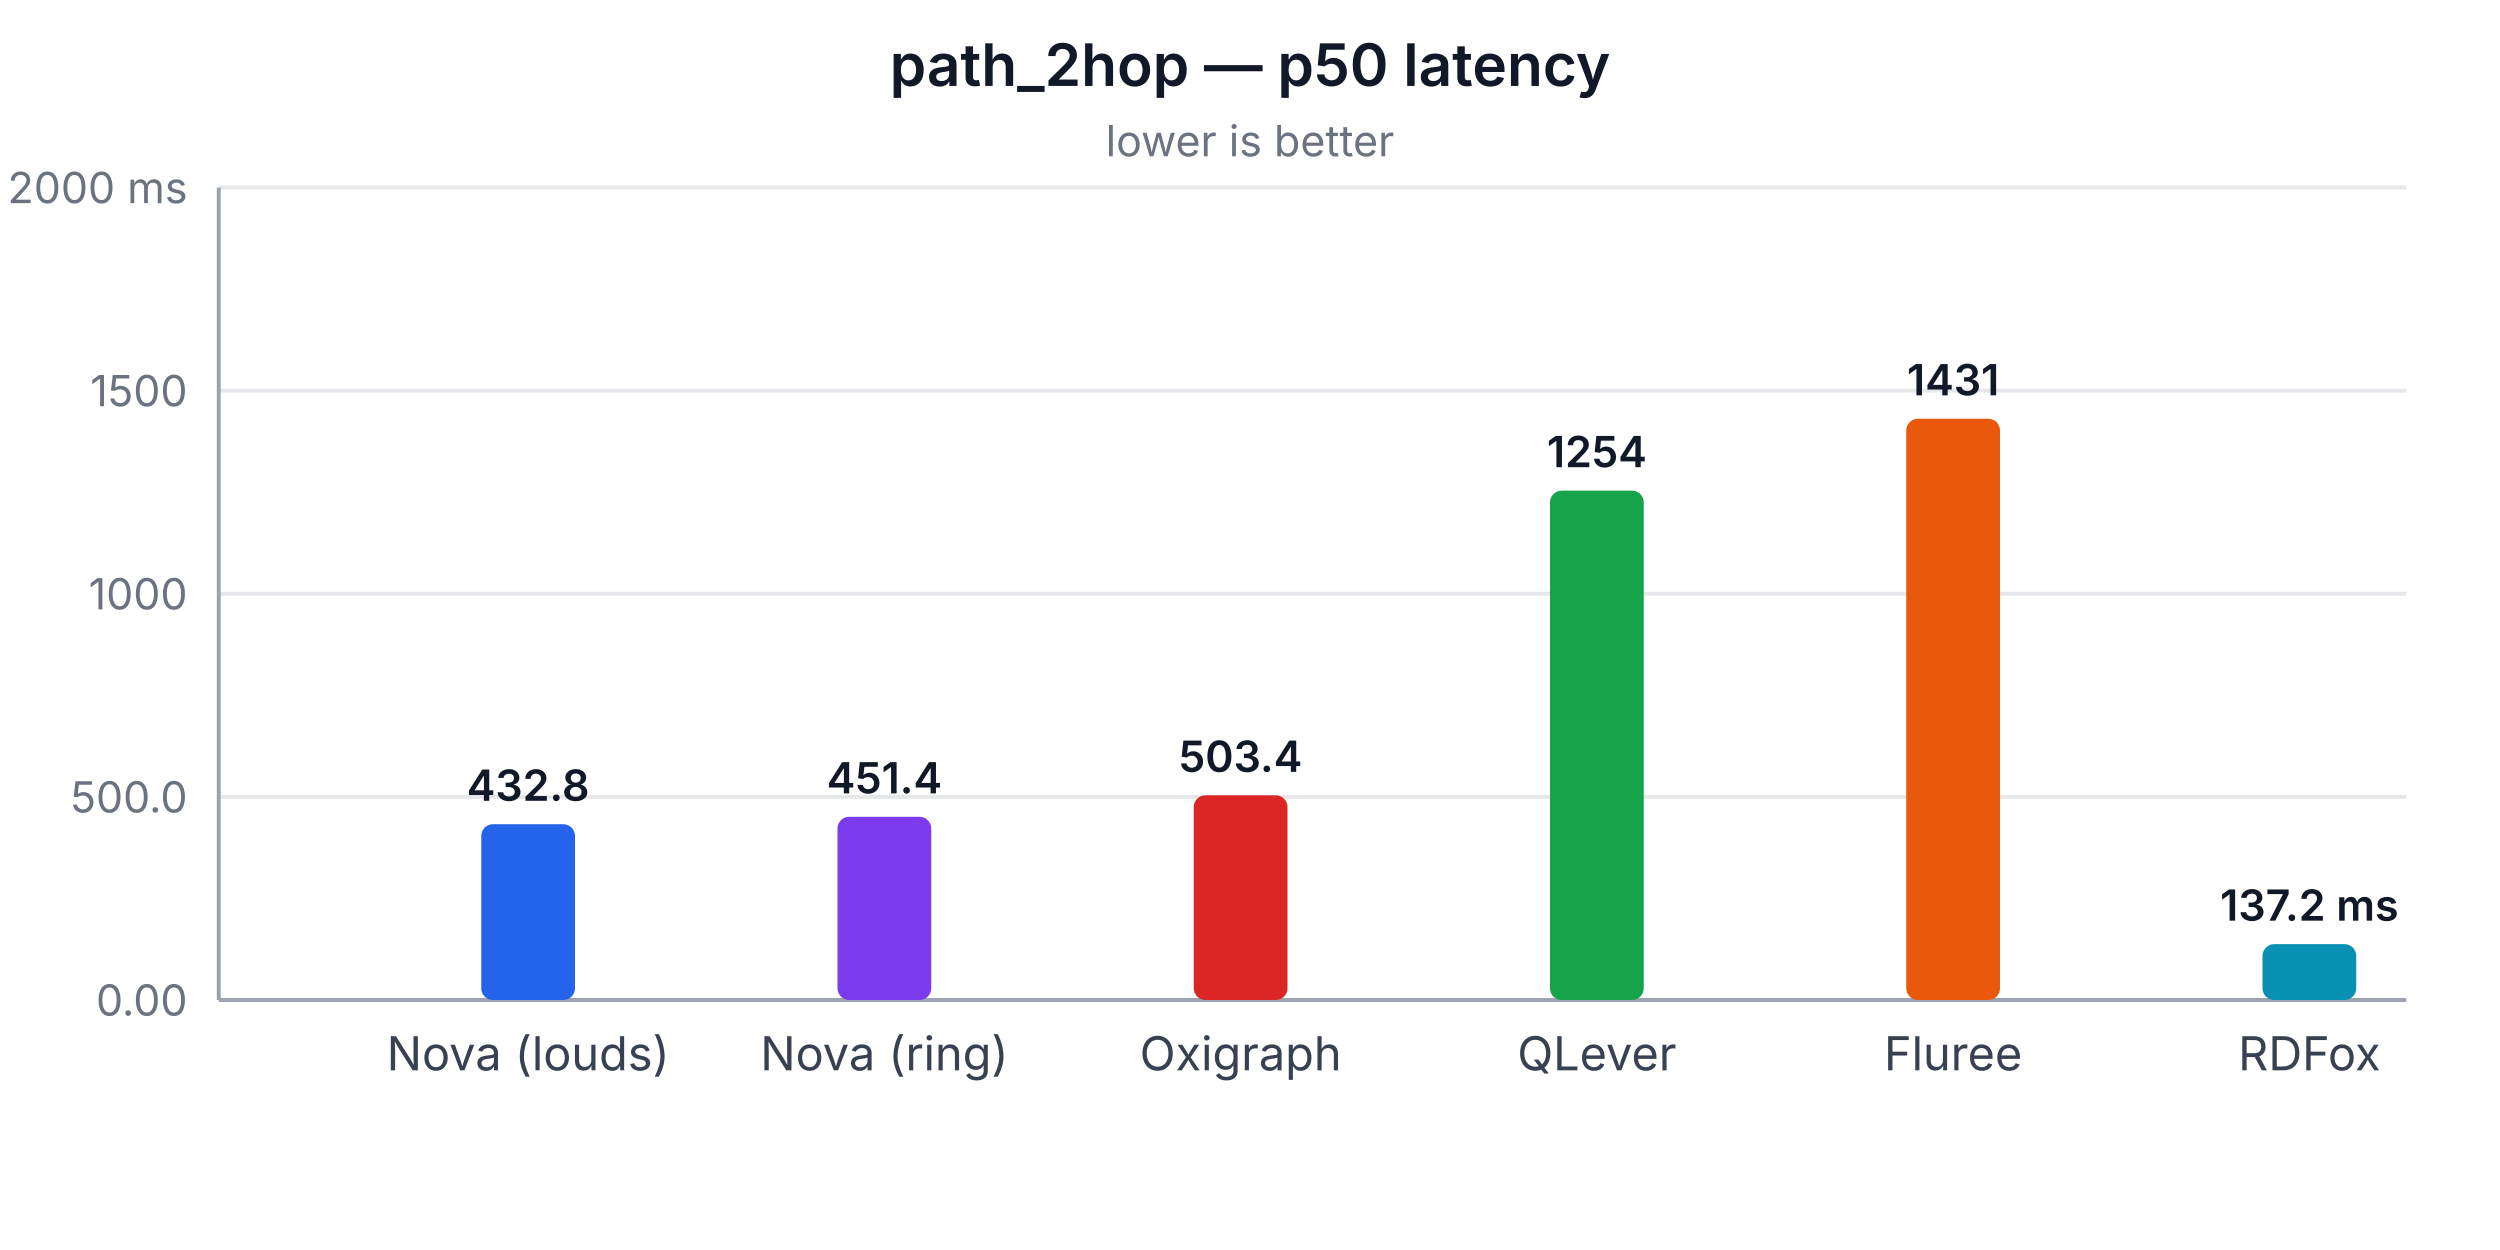
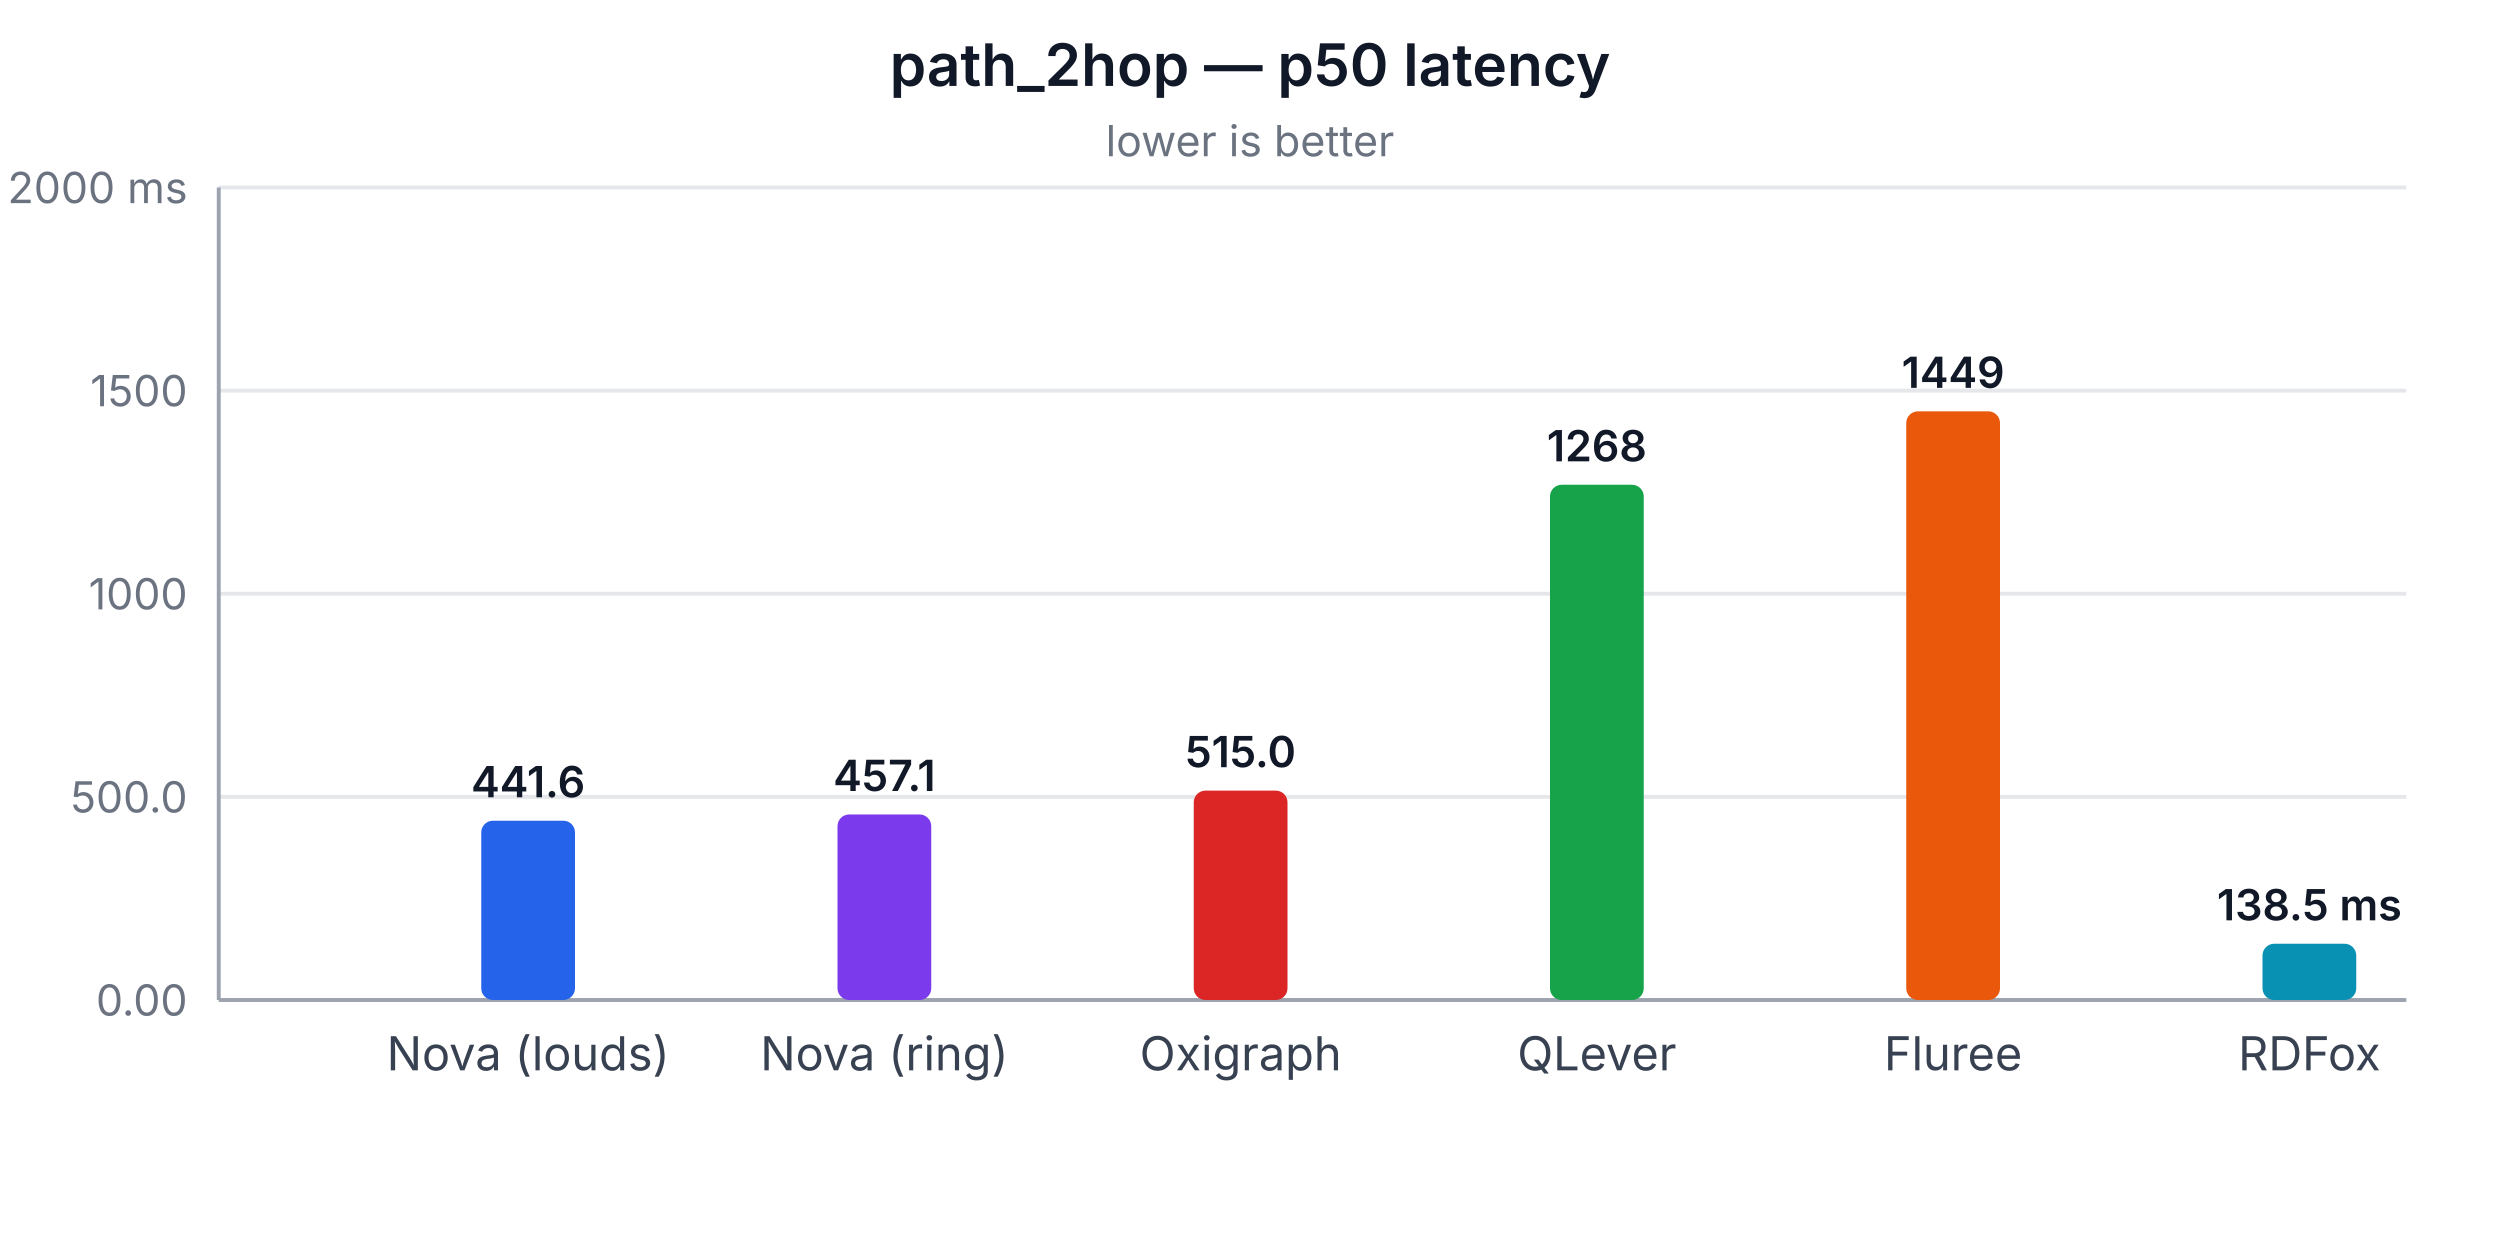
<svg xmlns="http://www.w3.org/2000/svg" width="640" height="320" viewBox="0 0 640 320" role="img" aria-label="path_2hop — p50 latency">
  <style>
  .title { fill: #111827; }
  .muted { fill: #6b7280; }
  .label { fill: #374151; }
  .grid  { stroke: #e5e7eb; stroke-width: 1; }
  .axis  { stroke: #9ca3af; stroke-width: 1; }
  @media (prefers-color-scheme: dark) {
    .title { fill: #f3f4f6; }
    .muted { fill: #9ca3af; }
    .label { fill: #d1d5db; }
    .grid  { stroke: #374151; }
    .axis  { stroke: #6b7280; }
  }
</style>
  <text class="title" x="320.0" y="22" text-anchor="middle" font-family="system-ui, -apple-system, sans-serif" font-size="15" font-weight="600">path_2hop — p50 latency</text>
  <text class="muted" x="320.0" y="40" text-anchor="middle" font-family="system-ui, -apple-system, sans-serif" font-size="11">lower is better</text>
  <line class="grid" x1="56" y1="256.0" x2="616" y2="256.0" />
  <text class="muted" x="48" y="260.0" text-anchor="end" font-family="system-ui, -apple-system, sans-serif" font-size="11">0.00</text>
  <line class="grid" x1="56" y1="204.0" x2="616" y2="204.0" />
  <text class="muted" x="48" y="208.0" text-anchor="end" font-family="system-ui, -apple-system, sans-serif" font-size="11">500.0</text>
  <line class="grid" x1="56" y1="152.0" x2="616" y2="152.0" />
  <text class="muted" x="48" y="156.0" text-anchor="end" font-family="system-ui, -apple-system, sans-serif" font-size="11">1000</text>
  <line class="grid" x1="56" y1="100.0" x2="616" y2="100.0" />
  <text class="muted" x="48" y="104.0" text-anchor="end" font-family="system-ui, -apple-system, sans-serif" font-size="11">1500</text>
  <line class="grid" x1="56" y1="48.0" x2="616" y2="48.0" />
  <text class="muted" x="48" y="52.0" text-anchor="end" font-family="system-ui, -apple-system, sans-serif" font-size="11">2000 ms</text>
  <line class="axis" x1="56" y1="48" x2="56" y2="256" />
  <line class="axis" x1="56" y1="256" x2="616" y2="256" />
-   <rect x="123.2" y="211.0" width="24.0" height="45.0" fill="#2563eb" rx="3" />
-   <text class="title" x="135.2" y="205.0" text-anchor="middle" font-family="system-ui, -apple-system, sans-serif" font-size="11" font-weight="600">432.8</text>
+   <rect x="123.2" y="210.1" width="24.0" height="45.9" fill="#2563eb" rx="3" />
+   <text class="title" x="135.2" y="204.1" text-anchor="middle" font-family="system-ui, -apple-system, sans-serif" font-size="11" font-weight="600">441.6</text>
  <text class="label" x="135.2" y="274" text-anchor="middle" font-family="system-ui, -apple-system, sans-serif" font-size="12">Nova (louds)</text>
-   <rect x="214.4" y="209.1" width="24.0" height="46.9" fill="#7c3aed" rx="3" />
-   <text class="title" x="226.4" y="203.1" text-anchor="middle" font-family="system-ui, -apple-system, sans-serif" font-size="11" font-weight="600">451.4</text>
+   <rect x="214.4" y="208.5" width="24.0" height="47.5" fill="#7c3aed" rx="3" />
+   <text class="title" x="226.4" y="202.5" text-anchor="middle" font-family="system-ui, -apple-system, sans-serif" font-size="11" font-weight="600">457.1</text>
  <text class="label" x="226.4" y="274" text-anchor="middle" font-family="system-ui, -apple-system, sans-serif" font-size="12">Nova (ring)</text>
-   <rect x="305.6" y="203.6" width="24.0" height="52.4" fill="#dc2626" rx="3" />
-   <text class="title" x="317.6" y="197.6" text-anchor="middle" font-family="system-ui, -apple-system, sans-serif" font-size="11" font-weight="600">503.4</text>
+   <rect x="305.6" y="202.4" width="24.0" height="53.6" fill="#dc2626" rx="3" />
+   <text class="title" x="317.6" y="196.4" text-anchor="middle" font-family="system-ui, -apple-system, sans-serif" font-size="11" font-weight="600">515.0</text>
  <text class="label" x="317.6" y="274" text-anchor="middle" font-family="system-ui, -apple-system, sans-serif" font-size="12">Oxigraph</text>
-   <rect x="396.8" y="125.6" width="24.0" height="130.4" fill="#16a34a" rx="3" />
-   <text class="title" x="408.8" y="119.6" text-anchor="middle" font-family="system-ui, -apple-system, sans-serif" font-size="11" font-weight="600">1254</text>
+   <rect x="396.8" y="124.1" width="24.0" height="131.9" fill="#16a34a" rx="3" />
+   <text class="title" x="408.8" y="118.1" text-anchor="middle" font-family="system-ui, -apple-system, sans-serif" font-size="11" font-weight="600">1268</text>
  <text class="label" x="408.8" y="274" text-anchor="middle" font-family="system-ui, -apple-system, sans-serif" font-size="12">QLever</text>
-   <rect x="488.0" y="107.2" width="24.0" height="148.8" fill="#ea580c" rx="3" />
-   <text class="title" x="500.0" y="101.2" text-anchor="middle" font-family="system-ui, -apple-system, sans-serif" font-size="11" font-weight="600">1431</text>
+   <rect x="488.0" y="105.3" width="24.0" height="150.7" fill="#ea580c" rx="3" />
+   <text class="title" x="500.0" y="99.3" text-anchor="middle" font-family="system-ui, -apple-system, sans-serif" font-size="11" font-weight="600">1449</text>
  <text class="label" x="500.0" y="274" text-anchor="middle" font-family="system-ui, -apple-system, sans-serif" font-size="12">Fluree</text>
-   <rect x="579.2" y="241.7" width="24.0" height="14.3" fill="#0891b2" rx="3" />
-   <text class="title" x="591.2" y="235.7" text-anchor="middle" font-family="system-ui, -apple-system, sans-serif" font-size="11" font-weight="600">137.2 ms</text>
+   <rect x="579.2" y="241.6" width="24.0" height="14.4" fill="#0891b2" rx="3" />
+   <text class="title" x="591.2" y="235.6" text-anchor="middle" font-family="system-ui, -apple-system, sans-serif" font-size="11" font-weight="600">138.5 ms</text>
  <text class="label" x="591.2" y="274" text-anchor="middle" font-family="system-ui, -apple-system, sans-serif" font-size="12">RDFox</text>
</svg>
